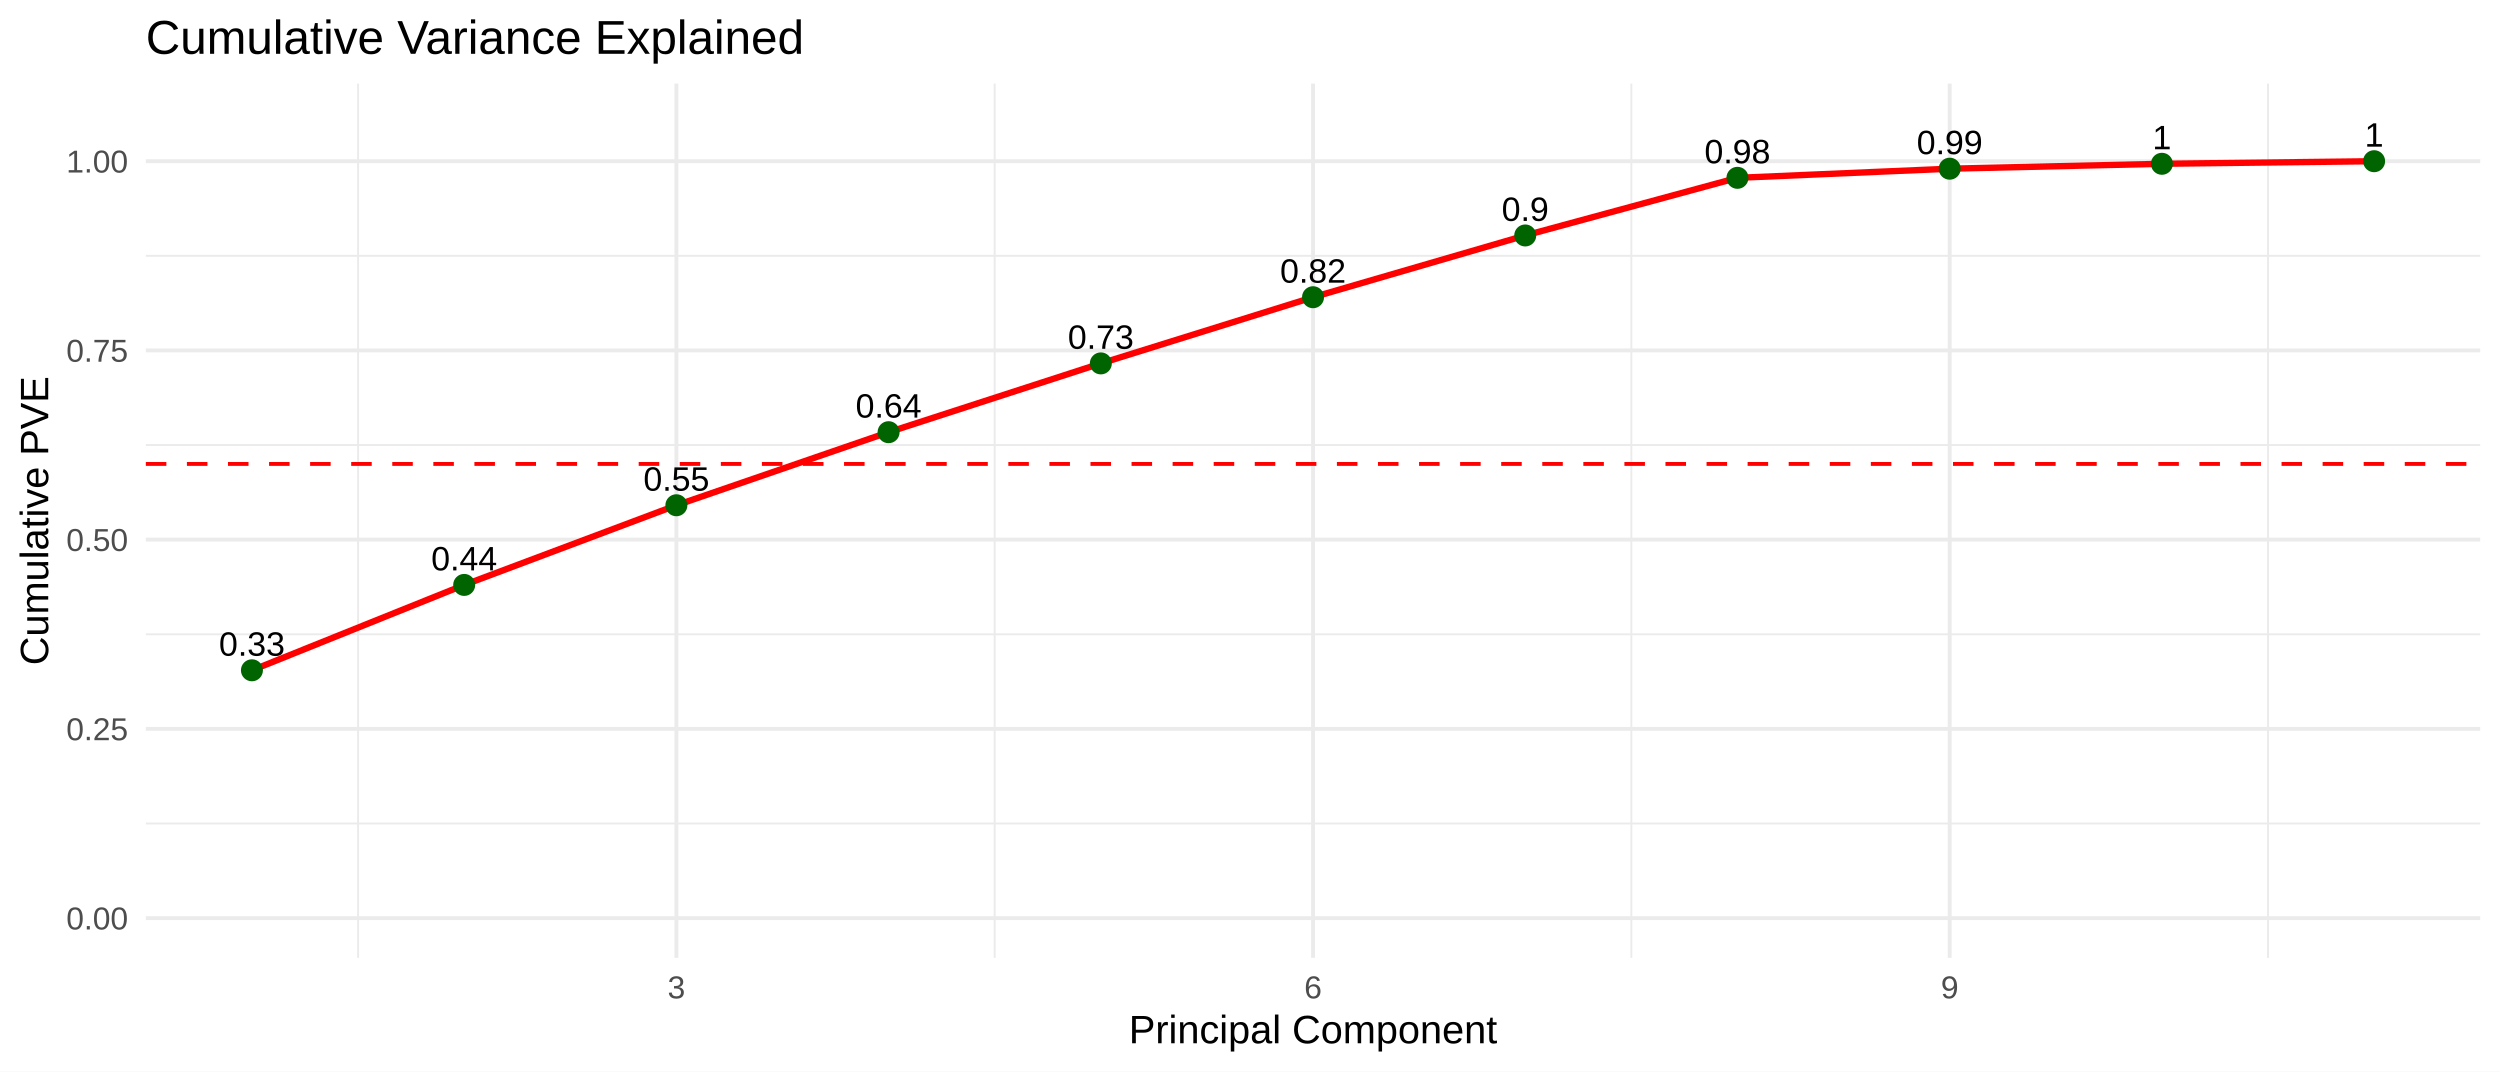
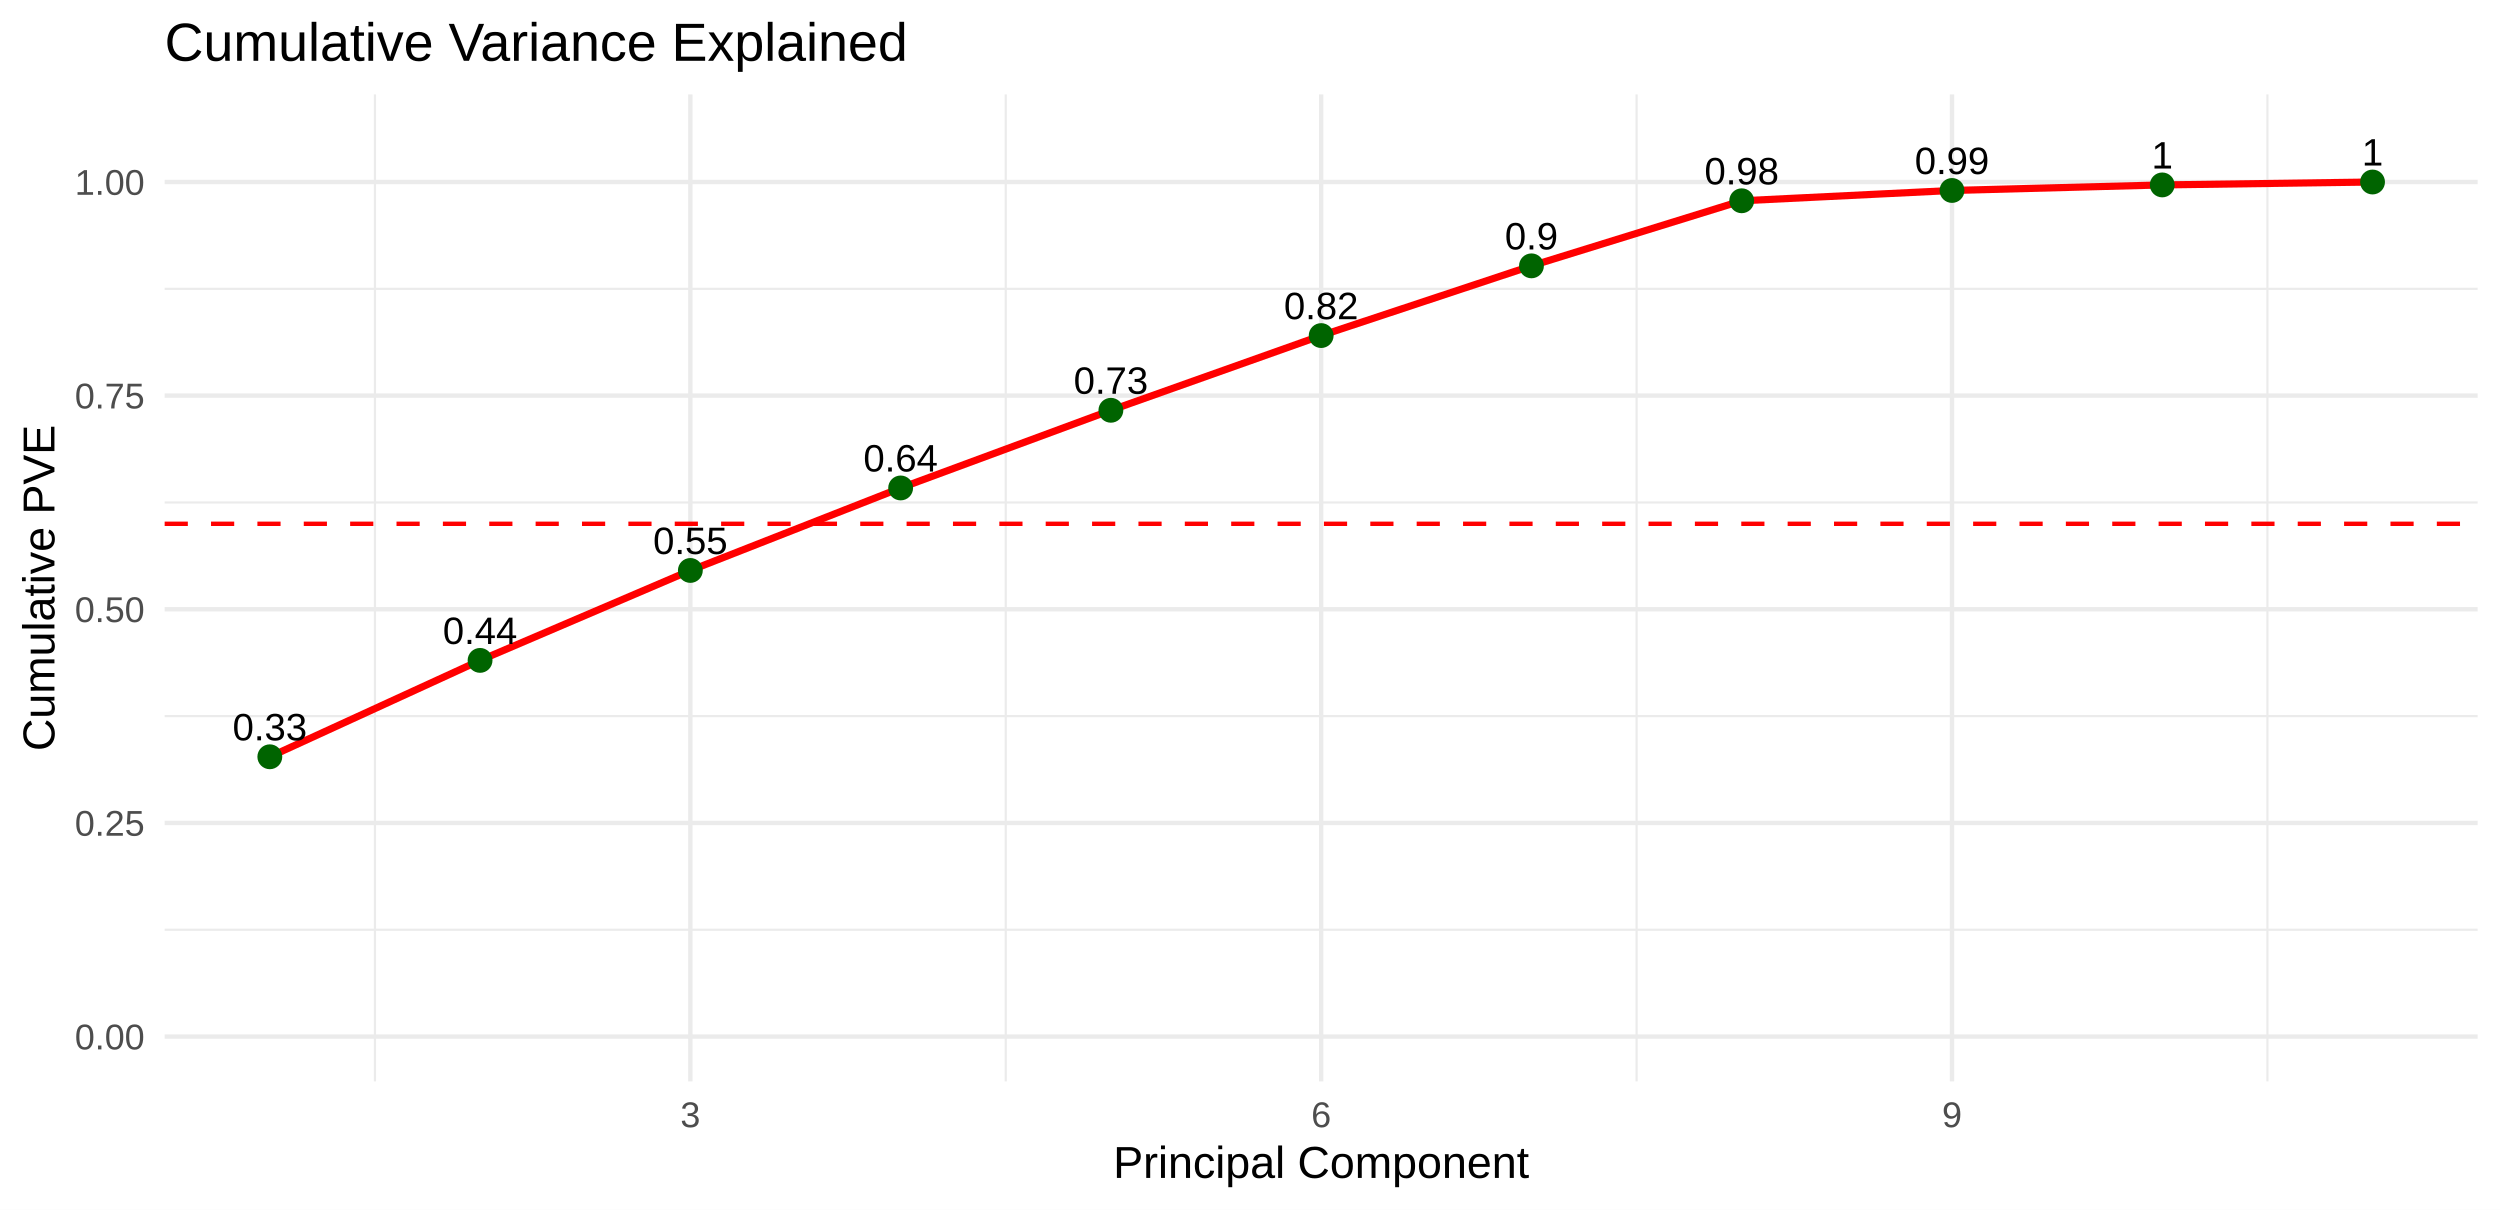
- <svg xmlns="http://www.w3.org/2000/svg" width="504.00pt" height="216.00pt" viewBox="0 0 504.00 216.00">
+ <svg xmlns="http://www.w3.org/2000/svg" width="446.40pt" height="216.00pt" viewBox="0 0 446.40 216.00">
  <g class="svglite">
    <defs>
      <style type="text/css">
    .svglite line, .svglite polyline, .svglite polygon, .svglite path, .svglite rect, .svglite circle {
      fill: none;
      stroke: #000000;
      stroke-linecap: round;
      stroke-linejoin: round;
      stroke-miterlimit: 10.00;
    }
    .svglite text {
      white-space: pre;
    }
    .svglite g.glyphgroup path {
      fill: inherit;
      stroke: none;
    }
  </style>
    </defs>
    <rect width="100%" height="100%" style="stroke: none; fill: #FFFFFF;" />
    <defs>
-       <clipPath id="cpMC4wMHw1MDQuMDB8MC4wMHwyMTYuMDA=">
-         <rect x="0.00" y="0.00" width="504.00" height="216.00" />
+       <clipPath id="cpMC4wMHw0NDYuNDB8MC4wMHwyMTYuMDA=">
+         <rect x="0.00" y="0.00" width="446.40" height="216.00" />
      </clipPath>
    </defs>
-     <g clip-path="url(#cpMC4wMHw1MDQuMDB8MC4wMHwyMTYuMDA=)">
-       <rect x="0.00" y="0.00" width="504.00" height="216.00" style="stroke-width: 0.78; stroke: none; fill: #FFFFFF;" />
+     <g clip-path="url(#cpMC4wMHw0NDYuNDB8MC4wMHwyMTYuMDA=)">
+       <rect x="0" y="0.00" width="446.40" height="216.00" style="stroke-width: 0.78; stroke: none; fill: #FFFFFF;" />
    </g>
    <defs>
-       <clipPath id="cpMjkuNDB8NTAwLjAxfDE2Ljg1fDE5My4xMA==">
-         <rect x="29.40" y="16.85" width="470.61" height="176.25" />
+       <clipPath id="cpMjkuNDB8NDQyLjQxfDE2Ljg1fDE5My4xMA==">
+         <rect x="29.40" y="16.85" width="413.01" height="176.25" />
      </clipPath>
    </defs>
-     <g clip-path="url(#cpMjkuNDB8NTAwLjAxfDE2Ljg1fDE5My4xMA==)">
-       <polyline points="29.40,166.02 500.01,166.02 " style="stroke-width: 0.39; stroke: #EBEBEB; stroke-linecap: butt;" />
-       <polyline points="29.40,127.87 500.01,127.87 " style="stroke-width: 0.39; stroke: #EBEBEB; stroke-linecap: butt;" />
-       <polyline points="29.40,89.72 500.01,89.72 " style="stroke-width: 0.39; stroke: #EBEBEB; stroke-linecap: butt;" />
-       <polyline points="29.40,51.57 500.01,51.57 " style="stroke-width: 0.39; stroke: #EBEBEB; stroke-linecap: butt;" />
-       <polyline points="72.19,193.10 72.19,16.85 " style="stroke-width: 0.39; stroke: #EBEBEB; stroke-linecap: butt;" />
-       <polyline points="200.53,193.10 200.53,16.85 " style="stroke-width: 0.39; stroke: #EBEBEB; stroke-linecap: butt;" />
-       <polyline points="328.88,193.10 328.88,16.85 " style="stroke-width: 0.39; stroke: #EBEBEB; stroke-linecap: butt;" />
-       <polyline points="457.23,193.10 457.23,16.85 " style="stroke-width: 0.39; stroke: #EBEBEB; stroke-linecap: butt;" />
-       <polyline points="29.40,185.09 500.01,185.09 " style="stroke-width: 0.78; stroke: #EBEBEB; stroke-linecap: butt;" />
-       <polyline points="29.40,146.94 500.01,146.94 " style="stroke-width: 0.78; stroke: #EBEBEB; stroke-linecap: butt;" />
-       <polyline points="29.40,108.79 500.01,108.79 " style="stroke-width: 0.78; stroke: #EBEBEB; stroke-linecap: butt;" />
-       <polyline points="29.40,70.64 500.01,70.64 " style="stroke-width: 0.78; stroke: #EBEBEB; stroke-linecap: butt;" />
-       <polyline points="29.40,32.50 500.01,32.50 " style="stroke-width: 0.78; stroke: #EBEBEB; stroke-linecap: butt;" />
-       <polyline points="136.36,193.10 136.36,16.85 " style="stroke-width: 0.78; stroke: #EBEBEB; stroke-linecap: butt;" />
-       <polyline points="264.71,193.10 264.71,16.85 " style="stroke-width: 0.78; stroke: #EBEBEB; stroke-linecap: butt;" />
-       <polyline points="393.06,193.10 393.06,16.85 " style="stroke-width: 0.78; stroke: #EBEBEB; stroke-linecap: butt;" />
-       <polyline points="50.79,135.13 93.58,117.92 136.36,101.86 179.14,87.13 221.93,73.26 264.71,59.92 307.49,47.47 350.27,35.85 393.06,34.01 435.84,33.02 478.62,32.50 " style="stroke-width: 1.28; stroke: #FF0000; stroke-linecap: butt;" />
-       <circle cx="50.79" cy="135.13" r="1.96" style="stroke-width: 0.52; stroke: #006400; fill: #006400;" />
-       <circle cx="93.58" cy="117.92" r="1.96" style="stroke-width: 0.52; stroke: #006400; fill: #006400;" />
-       <circle cx="136.36" cy="101.86" r="1.96" style="stroke-width: 0.52; stroke: #006400; fill: #006400;" />
-       <circle cx="179.14" cy="87.13" r="1.96" style="stroke-width: 0.52; stroke: #006400; fill: #006400;" />
-       <circle cx="221.93" cy="73.26" r="1.96" style="stroke-width: 0.52; stroke: #006400; fill: #006400;" />
-       <circle cx="264.71" cy="59.92" r="1.96" style="stroke-width: 0.52; stroke: #006400; fill: #006400;" />
-       <circle cx="307.49" cy="47.47" r="1.96" style="stroke-width: 0.52; stroke: #006400; fill: #006400;" />
-       <circle cx="350.27" cy="35.85" r="1.96" style="stroke-width: 0.52; stroke: #006400; fill: #006400;" />
-       <circle cx="393.06" cy="34.01" r="1.96" style="stroke-width: 0.52; stroke: #006400; fill: #006400;" />
-       <circle cx="435.84" cy="33.02" r="1.96" style="stroke-width: 0.52; stroke: #006400; fill: #006400;" />
-       <circle cx="478.62" cy="32.50" r="1.96" style="stroke-width: 0.52; stroke: #006400; fill: #006400;" />
-       <line x1="29.40" y1="93.53" x2="500.01" y2="93.53" style="stroke-width: 0.78; stroke: #FF0000; stroke-dasharray: 4.14,4.14; stroke-linecap: butt;" />
-       <text x="50.79" y="132.20" text-anchor="middle" style="font-size: 6.83px; font-family: &quot;Arial&quot;;" textLength="13.28px" lengthAdjust="spacingAndGlyphs">0.33</text>
-       <text x="93.58" y="114.99" text-anchor="middle" style="font-size: 6.83px; font-family: &quot;Arial&quot;;" textLength="13.28px" lengthAdjust="spacingAndGlyphs">0.44</text>
-       <text x="136.36" y="98.93" text-anchor="middle" style="font-size: 6.83px; font-family: &quot;Arial&quot;;" textLength="13.28px" lengthAdjust="spacingAndGlyphs">0.55</text>
-       <text x="179.14" y="84.19" text-anchor="middle" style="font-size: 6.83px; font-family: &quot;Arial&quot;;" textLength="13.28px" lengthAdjust="spacingAndGlyphs">0.64</text>
-       <text x="221.93" y="70.32" text-anchor="middle" style="font-size: 6.83px; font-family: &quot;Arial&quot;;" textLength="13.28px" lengthAdjust="spacingAndGlyphs">0.73</text>
-       <text x="264.71" y="56.99" text-anchor="middle" style="font-size: 6.83px; font-family: &quot;Arial&quot;;" textLength="13.28px" lengthAdjust="spacingAndGlyphs">0.82</text>
-       <text x="307.49" y="44.54" text-anchor="middle" style="font-size: 6.83px; font-family: &quot;Arial&quot;;" textLength="9.48px" lengthAdjust="spacingAndGlyphs">0.9</text>
-       <text x="350.27" y="32.92" text-anchor="middle" style="font-size: 6.83px; font-family: &quot;Arial&quot;;" textLength="13.28px" lengthAdjust="spacingAndGlyphs">0.98</text>
-       <text x="393.06" y="31.08" text-anchor="middle" style="font-size: 6.83px; font-family: &quot;Arial&quot;;" textLength="13.28px" lengthAdjust="spacingAndGlyphs">0.99</text>
-       <text x="435.84" y="30.09" text-anchor="middle" style="font-size: 6.83px; font-family: &quot;Arial&quot;;" textLength="3.80px" lengthAdjust="spacingAndGlyphs">1</text>
-       <text x="478.62" y="29.56" text-anchor="middle" style="font-size: 6.83px; font-family: &quot;Arial&quot;;" textLength="3.80px" lengthAdjust="spacingAndGlyphs">1</text>
+     <g clip-path="url(#cpMjkuNDB8NDQyLjQxfDE2Ljg1fDE5My4xMA==)">
+       <polyline points="29.40,166.02 442.41,166.02 " style="stroke-width: 0.39; stroke: #EBEBEB; stroke-linecap: butt;" />
+       <polyline points="29.40,127.87 442.41,127.87 " style="stroke-width: 0.39; stroke: #EBEBEB; stroke-linecap: butt;" />
+       <polyline points="29.40,89.72 442.41,89.72 " style="stroke-width: 0.39; stroke: #EBEBEB; stroke-linecap: butt;" />
+       <polyline points="29.40,51.57 442.41,51.57 " style="stroke-width: 0.39; stroke: #EBEBEB; stroke-linecap: butt;" />
+       <polyline points="66.95,193.10 66.95,16.85 " style="stroke-width: 0.39; stroke: #EBEBEB; stroke-linecap: butt;" />
+       <polyline points="179.59,193.10 179.59,16.85 " style="stroke-width: 0.39; stroke: #EBEBEB; stroke-linecap: butt;" />
+       <polyline points="292.23,193.10 292.23,16.85 " style="stroke-width: 0.39; stroke: #EBEBEB; stroke-linecap: butt;" />
+       <polyline points="404.87,193.10 404.87,16.85 " style="stroke-width: 0.39; stroke: #EBEBEB; stroke-linecap: butt;" />
+       <polyline points="29.40,185.09 442.41,185.09 " style="stroke-width: 0.78; stroke: #EBEBEB; stroke-linecap: butt;" />
+       <polyline points="29.40,146.94 442.41,146.94 " style="stroke-width: 0.78; stroke: #EBEBEB; stroke-linecap: butt;" />
+       <polyline points="29.40,108.79 442.41,108.79 " style="stroke-width: 0.78; stroke: #EBEBEB; stroke-linecap: butt;" />
+       <polyline points="29.40,70.64 442.41,70.64 " style="stroke-width: 0.78; stroke: #EBEBEB; stroke-linecap: butt;" />
+       <polyline points="29.40,32.50 442.41,32.50 " style="stroke-width: 0.78; stroke: #EBEBEB; stroke-linecap: butt;" />
+       <polyline points="123.27,193.10 123.27,16.85 " style="stroke-width: 0.78; stroke: #EBEBEB; stroke-linecap: butt;" />
+       <polyline points="235.91,193.10 235.91,16.85 " style="stroke-width: 0.78; stroke: #EBEBEB; stroke-linecap: butt;" />
+       <polyline points="348.55,193.10 348.55,16.85 " style="stroke-width: 0.78; stroke: #EBEBEB; stroke-linecap: butt;" />
+       <polyline points="48.18,135.13 85.72,117.92 123.27,101.86 160.82,87.13 198.36,73.26 235.91,59.92 273.46,47.47 311.00,35.85 348.55,34.01 386.09,33.02 423.64,32.50 " style="stroke-width: 1.28; stroke: #FF0000; stroke-linecap: butt;" />
+       <circle cx="48.18" cy="135.13" r="1.96" style="stroke-width: 0.52; stroke: #006400; fill: #006400;" />
+       <circle cx="85.72" cy="117.92" r="1.96" style="stroke-width: 0.52; stroke: #006400; fill: #006400;" />
+       <circle cx="123.27" cy="101.86" r="1.96" style="stroke-width: 0.52; stroke: #006400; fill: #006400;" />
+       <circle cx="160.82" cy="87.13" r="1.96" style="stroke-width: 0.52; stroke: #006400; fill: #006400;" />
+       <circle cx="198.36" cy="73.26" r="1.96" style="stroke-width: 0.52; stroke: #006400; fill: #006400;" />
+       <circle cx="235.91" cy="59.92" r="1.96" style="stroke-width: 0.52; stroke: #006400; fill: #006400;" />
+       <circle cx="273.46" cy="47.47" r="1.96" style="stroke-width: 0.52; stroke: #006400; fill: #006400;" />
+       <circle cx="311.00" cy="35.85" r="1.96" style="stroke-width: 0.52; stroke: #006400; fill: #006400;" />
+       <circle cx="348.55" cy="34.01" r="1.96" style="stroke-width: 0.52; stroke: #006400; fill: #006400;" />
+       <circle cx="386.09" cy="33.02" r="1.96" style="stroke-width: 0.52; stroke: #006400; fill: #006400;" />
+       <circle cx="423.64" cy="32.50" r="1.96" style="stroke-width: 0.52; stroke: #006400; fill: #006400;" />
+       <line x1="29.40" y1="93.53" x2="442.41" y2="93.53" style="stroke-width: 0.78; stroke: #FF0000; stroke-dasharray: 4.14,4.14; stroke-linecap: butt;" />
+       <text x="48.18" y="132.20" text-anchor="middle" style="font-size: 6.83px; font-family: &quot;Arial&quot;;" textLength="13.28px" lengthAdjust="spacingAndGlyphs">0.33</text>
+       <text x="85.72" y="114.99" text-anchor="middle" style="font-size: 6.83px; font-family: &quot;Arial&quot;;" textLength="13.28px" lengthAdjust="spacingAndGlyphs">0.44</text>
+       <text x="123.27" y="98.93" text-anchor="middle" style="font-size: 6.83px; font-family: &quot;Arial&quot;;" textLength="13.28px" lengthAdjust="spacingAndGlyphs">0.55</text>
+       <text x="160.82" y="84.19" text-anchor="middle" style="font-size: 6.83px; font-family: &quot;Arial&quot;;" textLength="13.28px" lengthAdjust="spacingAndGlyphs">0.64</text>
+       <text x="198.36" y="70.32" text-anchor="middle" style="font-size: 6.83px; font-family: &quot;Arial&quot;;" textLength="13.28px" lengthAdjust="spacingAndGlyphs">0.73</text>
+       <text x="235.91" y="56.99" text-anchor="middle" style="font-size: 6.83px; font-family: &quot;Arial&quot;;" textLength="13.28px" lengthAdjust="spacingAndGlyphs">0.82</text>
+       <text x="273.46" y="44.54" text-anchor="middle" style="font-size: 6.83px; font-family: &quot;Arial&quot;;" textLength="9.48px" lengthAdjust="spacingAndGlyphs">0.9</text>
+       <text x="311.00" y="32.92" text-anchor="middle" style="font-size: 6.83px; font-family: &quot;Arial&quot;;" textLength="13.28px" lengthAdjust="spacingAndGlyphs">0.98</text>
+       <text x="348.55" y="31.08" text-anchor="middle" style="font-size: 6.83px; font-family: &quot;Arial&quot;;" textLength="13.28px" lengthAdjust="spacingAndGlyphs">0.99</text>
+       <text x="386.09" y="30.09" text-anchor="middle" style="font-size: 6.83px; font-family: &quot;Arial&quot;;" textLength="3.80px" lengthAdjust="spacingAndGlyphs">1</text>
+       <text x="423.64" y="29.56" text-anchor="middle" style="font-size: 6.83px; font-family: &quot;Arial&quot;;" textLength="3.80px" lengthAdjust="spacingAndGlyphs">1</text>
    </g>
-     <g clip-path="url(#cpMC4wMHw1MDQuMDB8MC4wMHwyMTYuMDA=)">
+     <g clip-path="url(#cpMC4wMHw0NDYuNDB8MC4wMHwyMTYuMDA=)">
      <text x="25.82" y="187.38" text-anchor="end" style="font-size: 6.40px;fill: #4D4D4D; font-family: &quot;Arial&quot;;" textLength="12.42px" lengthAdjust="spacingAndGlyphs">0.00</text>
      <text x="25.82" y="149.23" text-anchor="end" style="font-size: 6.40px;fill: #4D4D4D; font-family: &quot;Arial&quot;;" textLength="12.42px" lengthAdjust="spacingAndGlyphs">0.25</text>
      <text x="25.82" y="111.08" text-anchor="end" style="font-size: 6.40px;fill: #4D4D4D; font-family: &quot;Arial&quot;;" textLength="12.42px" lengthAdjust="spacingAndGlyphs">0.50</text>
      <text x="25.82" y="72.93" text-anchor="end" style="font-size: 6.40px;fill: #4D4D4D; font-family: &quot;Arial&quot;;" textLength="12.42px" lengthAdjust="spacingAndGlyphs">0.75</text>
      <text x="25.82" y="34.79" text-anchor="end" style="font-size: 6.40px;fill: #4D4D4D; font-family: &quot;Arial&quot;;" textLength="12.42px" lengthAdjust="spacingAndGlyphs">1.00</text>
-       <text x="136.36" y="201.27" text-anchor="middle" style="font-size: 6.40px;fill: #4D4D4D; font-family: &quot;Arial&quot;;" textLength="3.55px" lengthAdjust="spacingAndGlyphs">3</text>
-       <text x="264.71" y="201.27" text-anchor="middle" style="font-size: 6.40px;fill: #4D4D4D; font-family: &quot;Arial&quot;;" textLength="3.55px" lengthAdjust="spacingAndGlyphs">6</text>
-       <text x="393.06" y="201.27" text-anchor="middle" style="font-size: 6.40px;fill: #4D4D4D; font-family: &quot;Arial&quot;;" textLength="3.55px" lengthAdjust="spacingAndGlyphs">9</text>
-       <text x="264.71" y="210.33" text-anchor="middle" style="font-size: 8.00px; font-family: &quot;Arial&quot;;" textLength="74.33px" lengthAdjust="spacingAndGlyphs">Principal Component</text>
+       <text x="123.27" y="201.27" text-anchor="middle" style="font-size: 6.40px;fill: #4D4D4D; font-family: &quot;Arial&quot;;" textLength="3.55px" lengthAdjust="spacingAndGlyphs">3</text>
+       <text x="235.91" y="201.27" text-anchor="middle" style="font-size: 6.40px;fill: #4D4D4D; font-family: &quot;Arial&quot;;" textLength="3.55px" lengthAdjust="spacingAndGlyphs">6</text>
+       <text x="348.55" y="201.27" text-anchor="middle" style="font-size: 6.40px;fill: #4D4D4D; font-family: &quot;Arial&quot;;" textLength="3.55px" lengthAdjust="spacingAndGlyphs">9</text>
+       <text x="235.91" y="210.33" text-anchor="middle" style="font-size: 8.00px; font-family: &quot;Arial&quot;;" textLength="74.33px" lengthAdjust="spacingAndGlyphs">Principal Component</text>
      <text transform="translate(9.72,104.98) rotate(-90)" text-anchor="middle" style="font-size: 8.00px; font-family: &quot;Arial&quot;;" textLength="58.30px" lengthAdjust="spacingAndGlyphs">Cumulative PVE</text>
      <text x="29.40" y="10.85" style="font-size: 9.60px; font-family: &quot;Arial&quot;;" textLength="132.48px" lengthAdjust="spacingAndGlyphs">Cumulative Variance Explained</text>
    </g>
  </g>
</svg>
